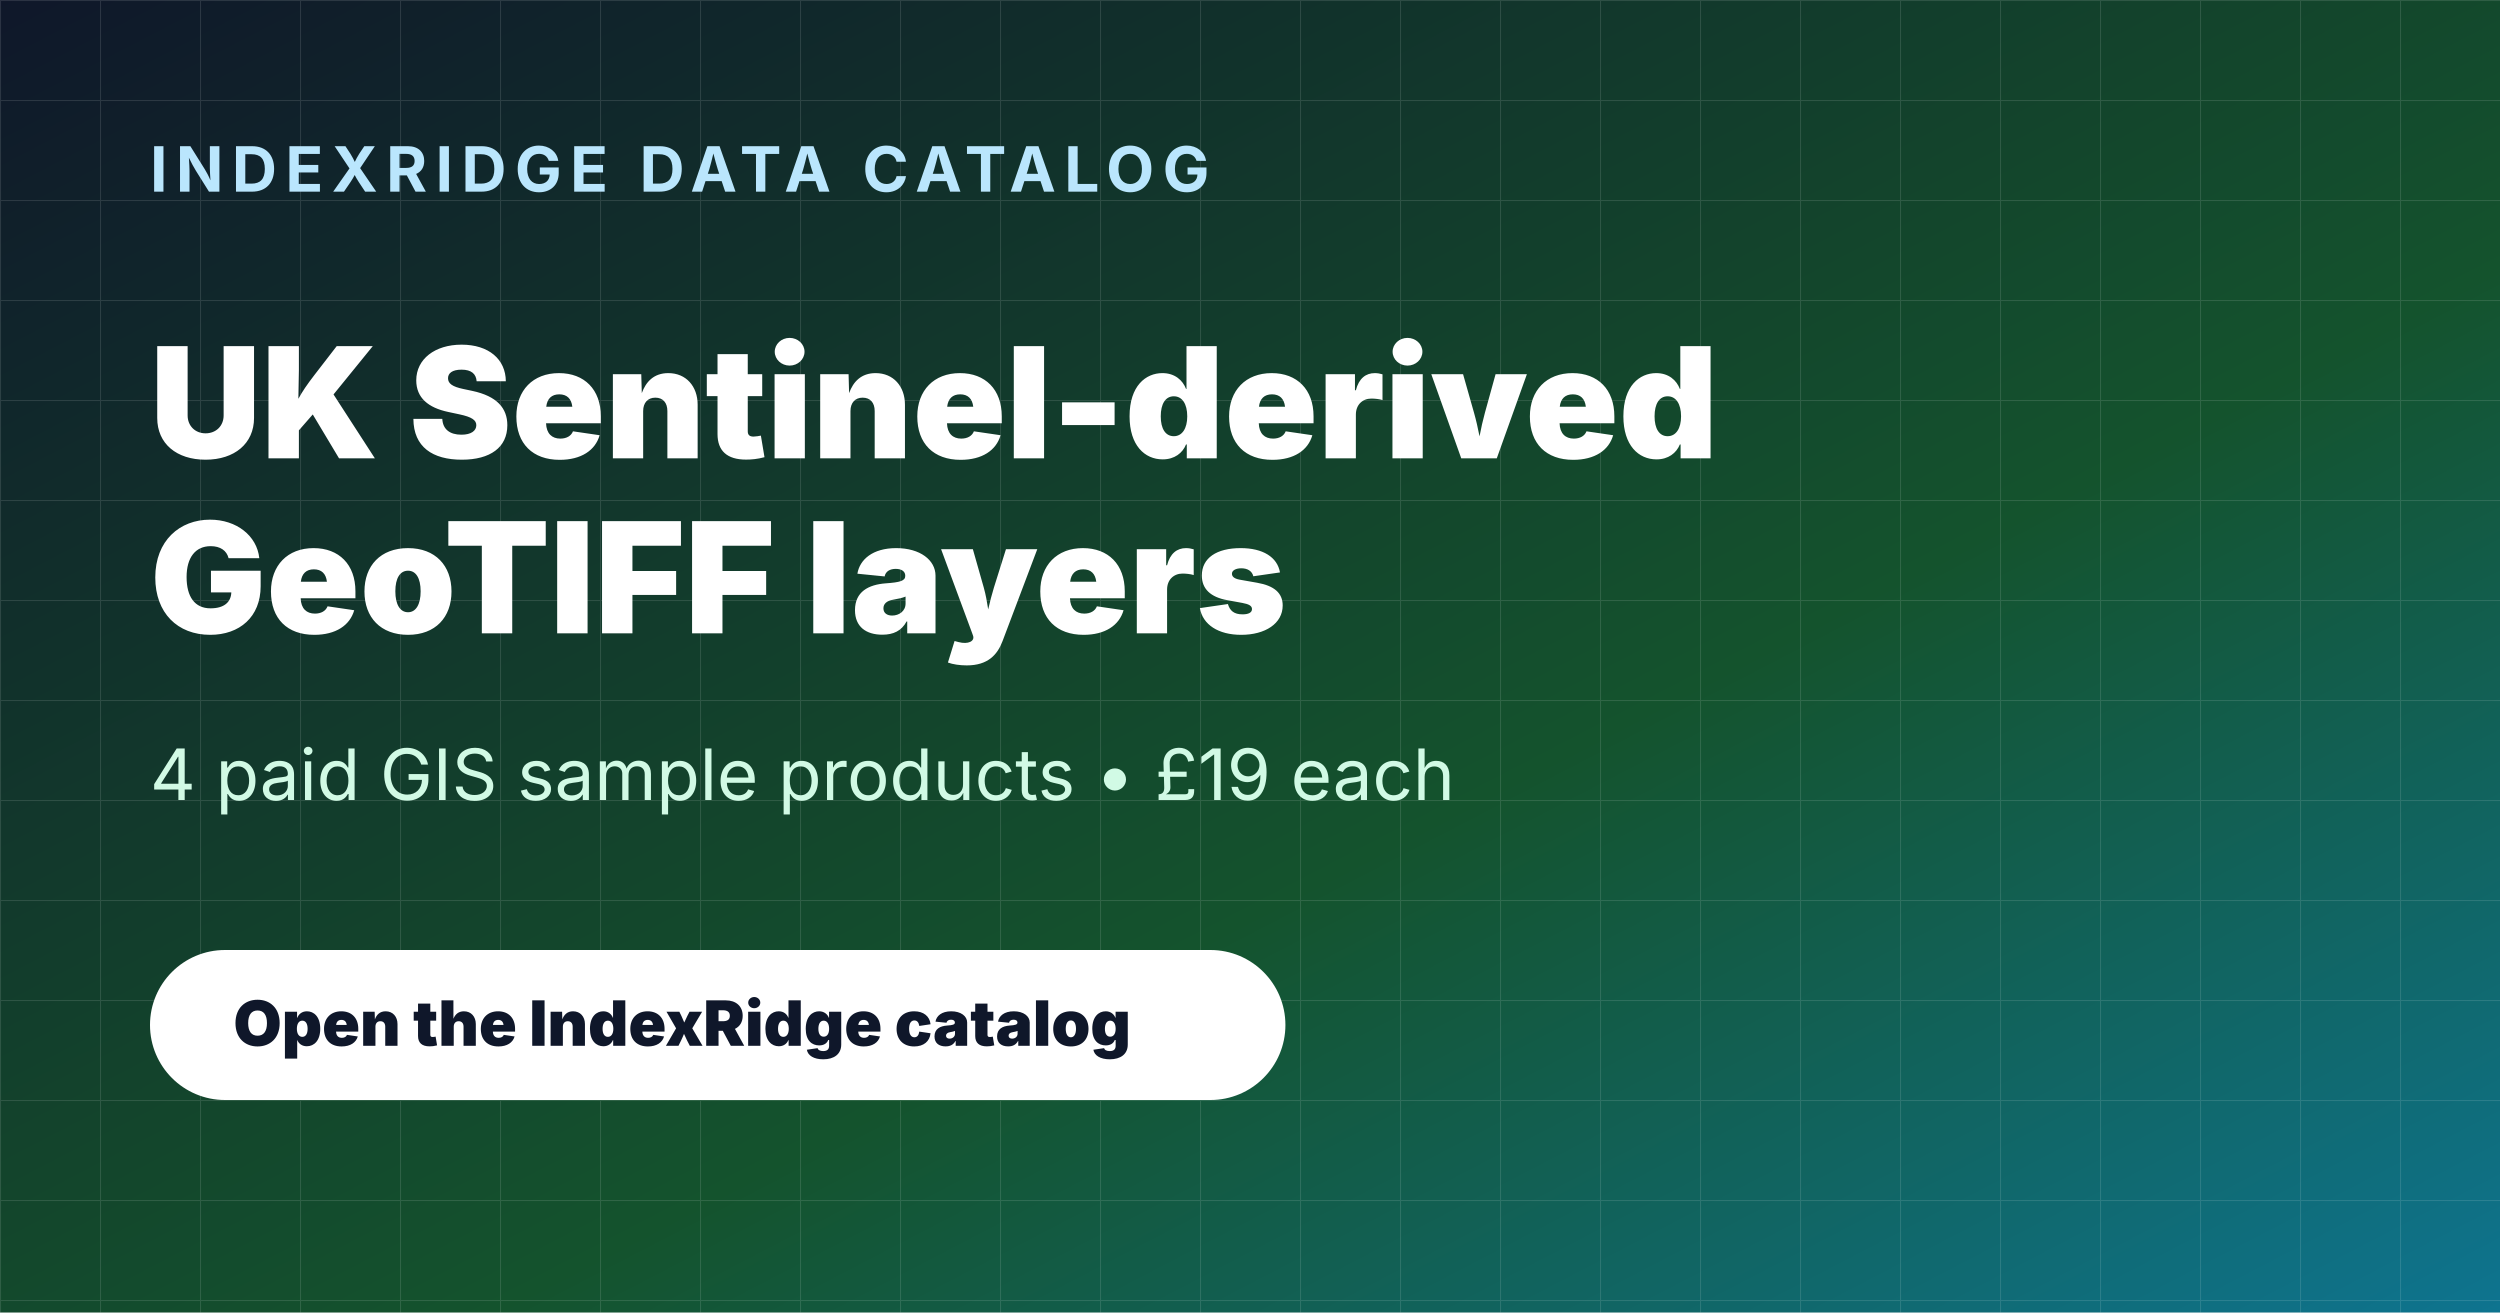
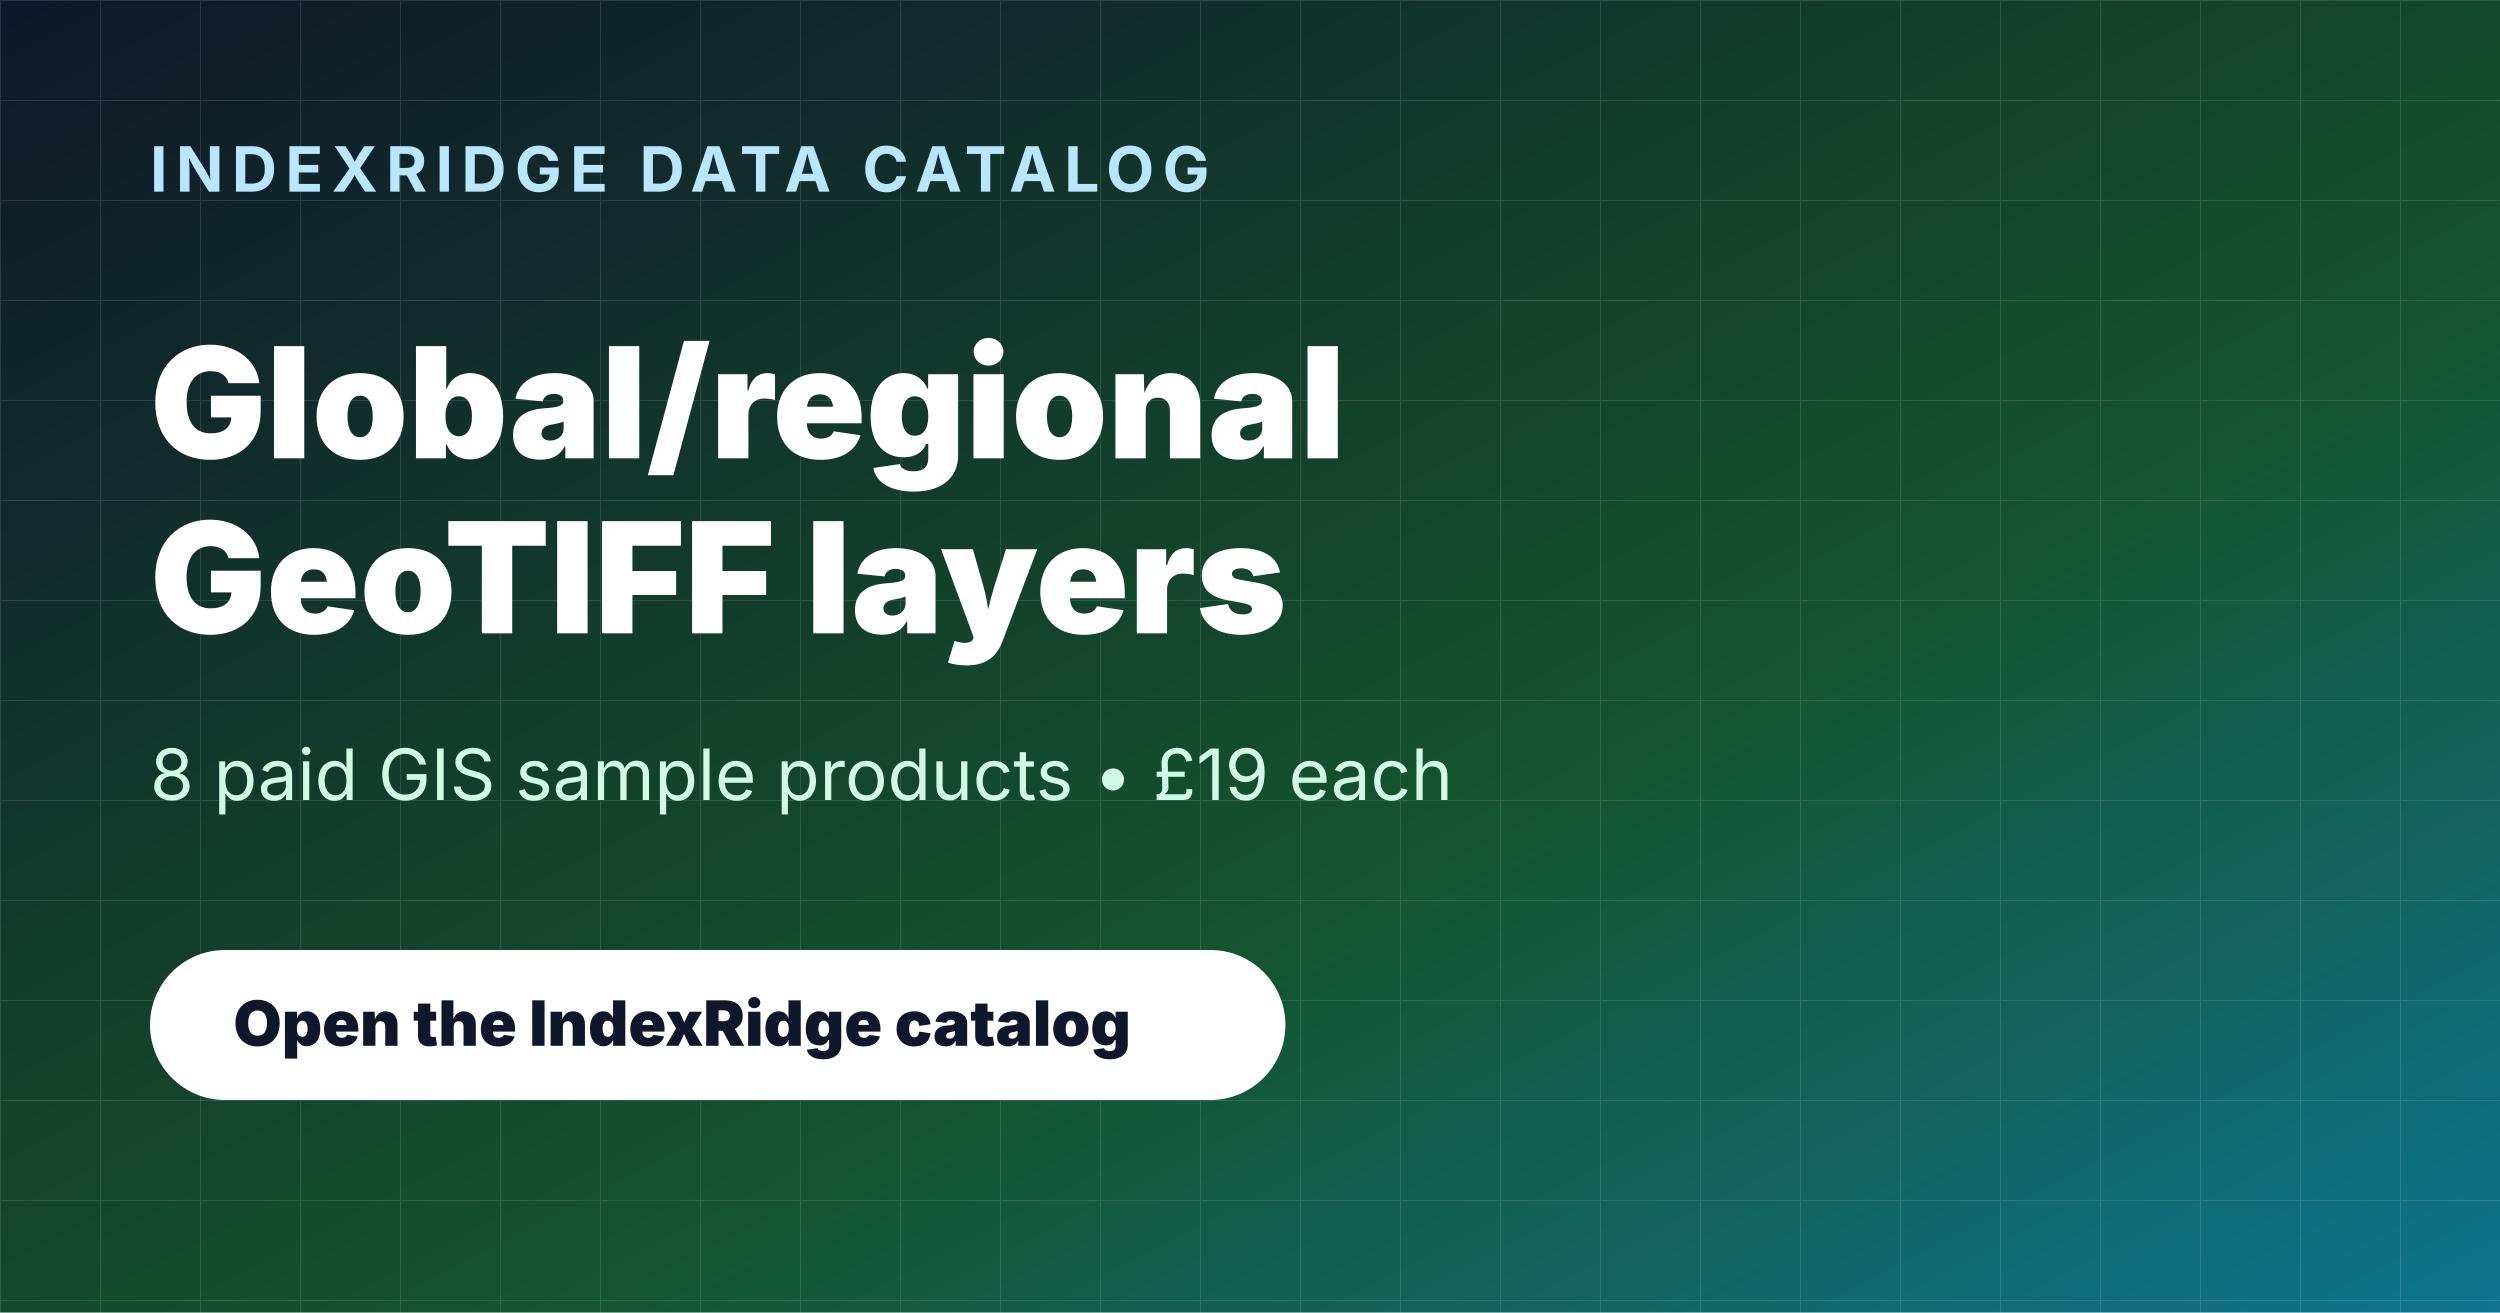
<svg xmlns="http://www.w3.org/2000/svg" width="1200" height="630" viewBox="0 0 1200 630">
  <defs>
    <linearGradient id="g" x1="0" y1="0" x2="1" y2="1">
      <stop offset="0" stop-color="#0f172a" />
      <stop offset=".6" stop-color="#14532d" />
      <stop offset="1" stop-color="#0e7490" />
    </linearGradient>
    <pattern id="grid" width="48" height="48" patternUnits="userSpaceOnUse">
      <path d="M48 0H0v48" fill="none" stroke="rgba(255,255,255,.12)" />
    </pattern>
  </defs>
  <rect width="1200" height="630" fill="url(#g)" />
  <rect width="1200" height="630" fill="url(#grid)" />
  <text x="72" y="92" font-family="Inter,Arial,sans-serif" font-size="30" fill="#bae6fd" font-weight="700" letter-spacing="4">INDEXRIDGE DATA CATALOG</text>
-   <text x="72" y="220" font-family="Inter,Arial,sans-serif" font-size="74" fill="#fff" font-weight="850">UK Sentinel-derived</text>
+   <text x="72" y="220" font-family="Inter,Arial,sans-serif" font-size="74" fill="#fff" font-weight="850">Global/regional</text>
  <text x="72" y="304" font-family="Inter,Arial,sans-serif" font-size="74" fill="#fff" font-weight="850">GeoTIFF layers</text>
-   <text x="72" y="384" font-family="Inter,Arial,sans-serif" font-size="34" fill="#d1fae5">4 paid GIS sample products • £19 each</text>
+   <text x="72" y="384" font-family="Inter,Arial,sans-serif" font-size="34" fill="#d1fae5">8 paid GIS sample products • £19 each</text>
  <rect x="72" y="456" width="545" height="72" rx="36" fill="#fff" />
  <text x="112" y="502" font-family="Inter,Arial,sans-serif" font-size="30" fill="#0f172a" font-weight="850">Open the IndexRidge catalog</text>
</svg>
